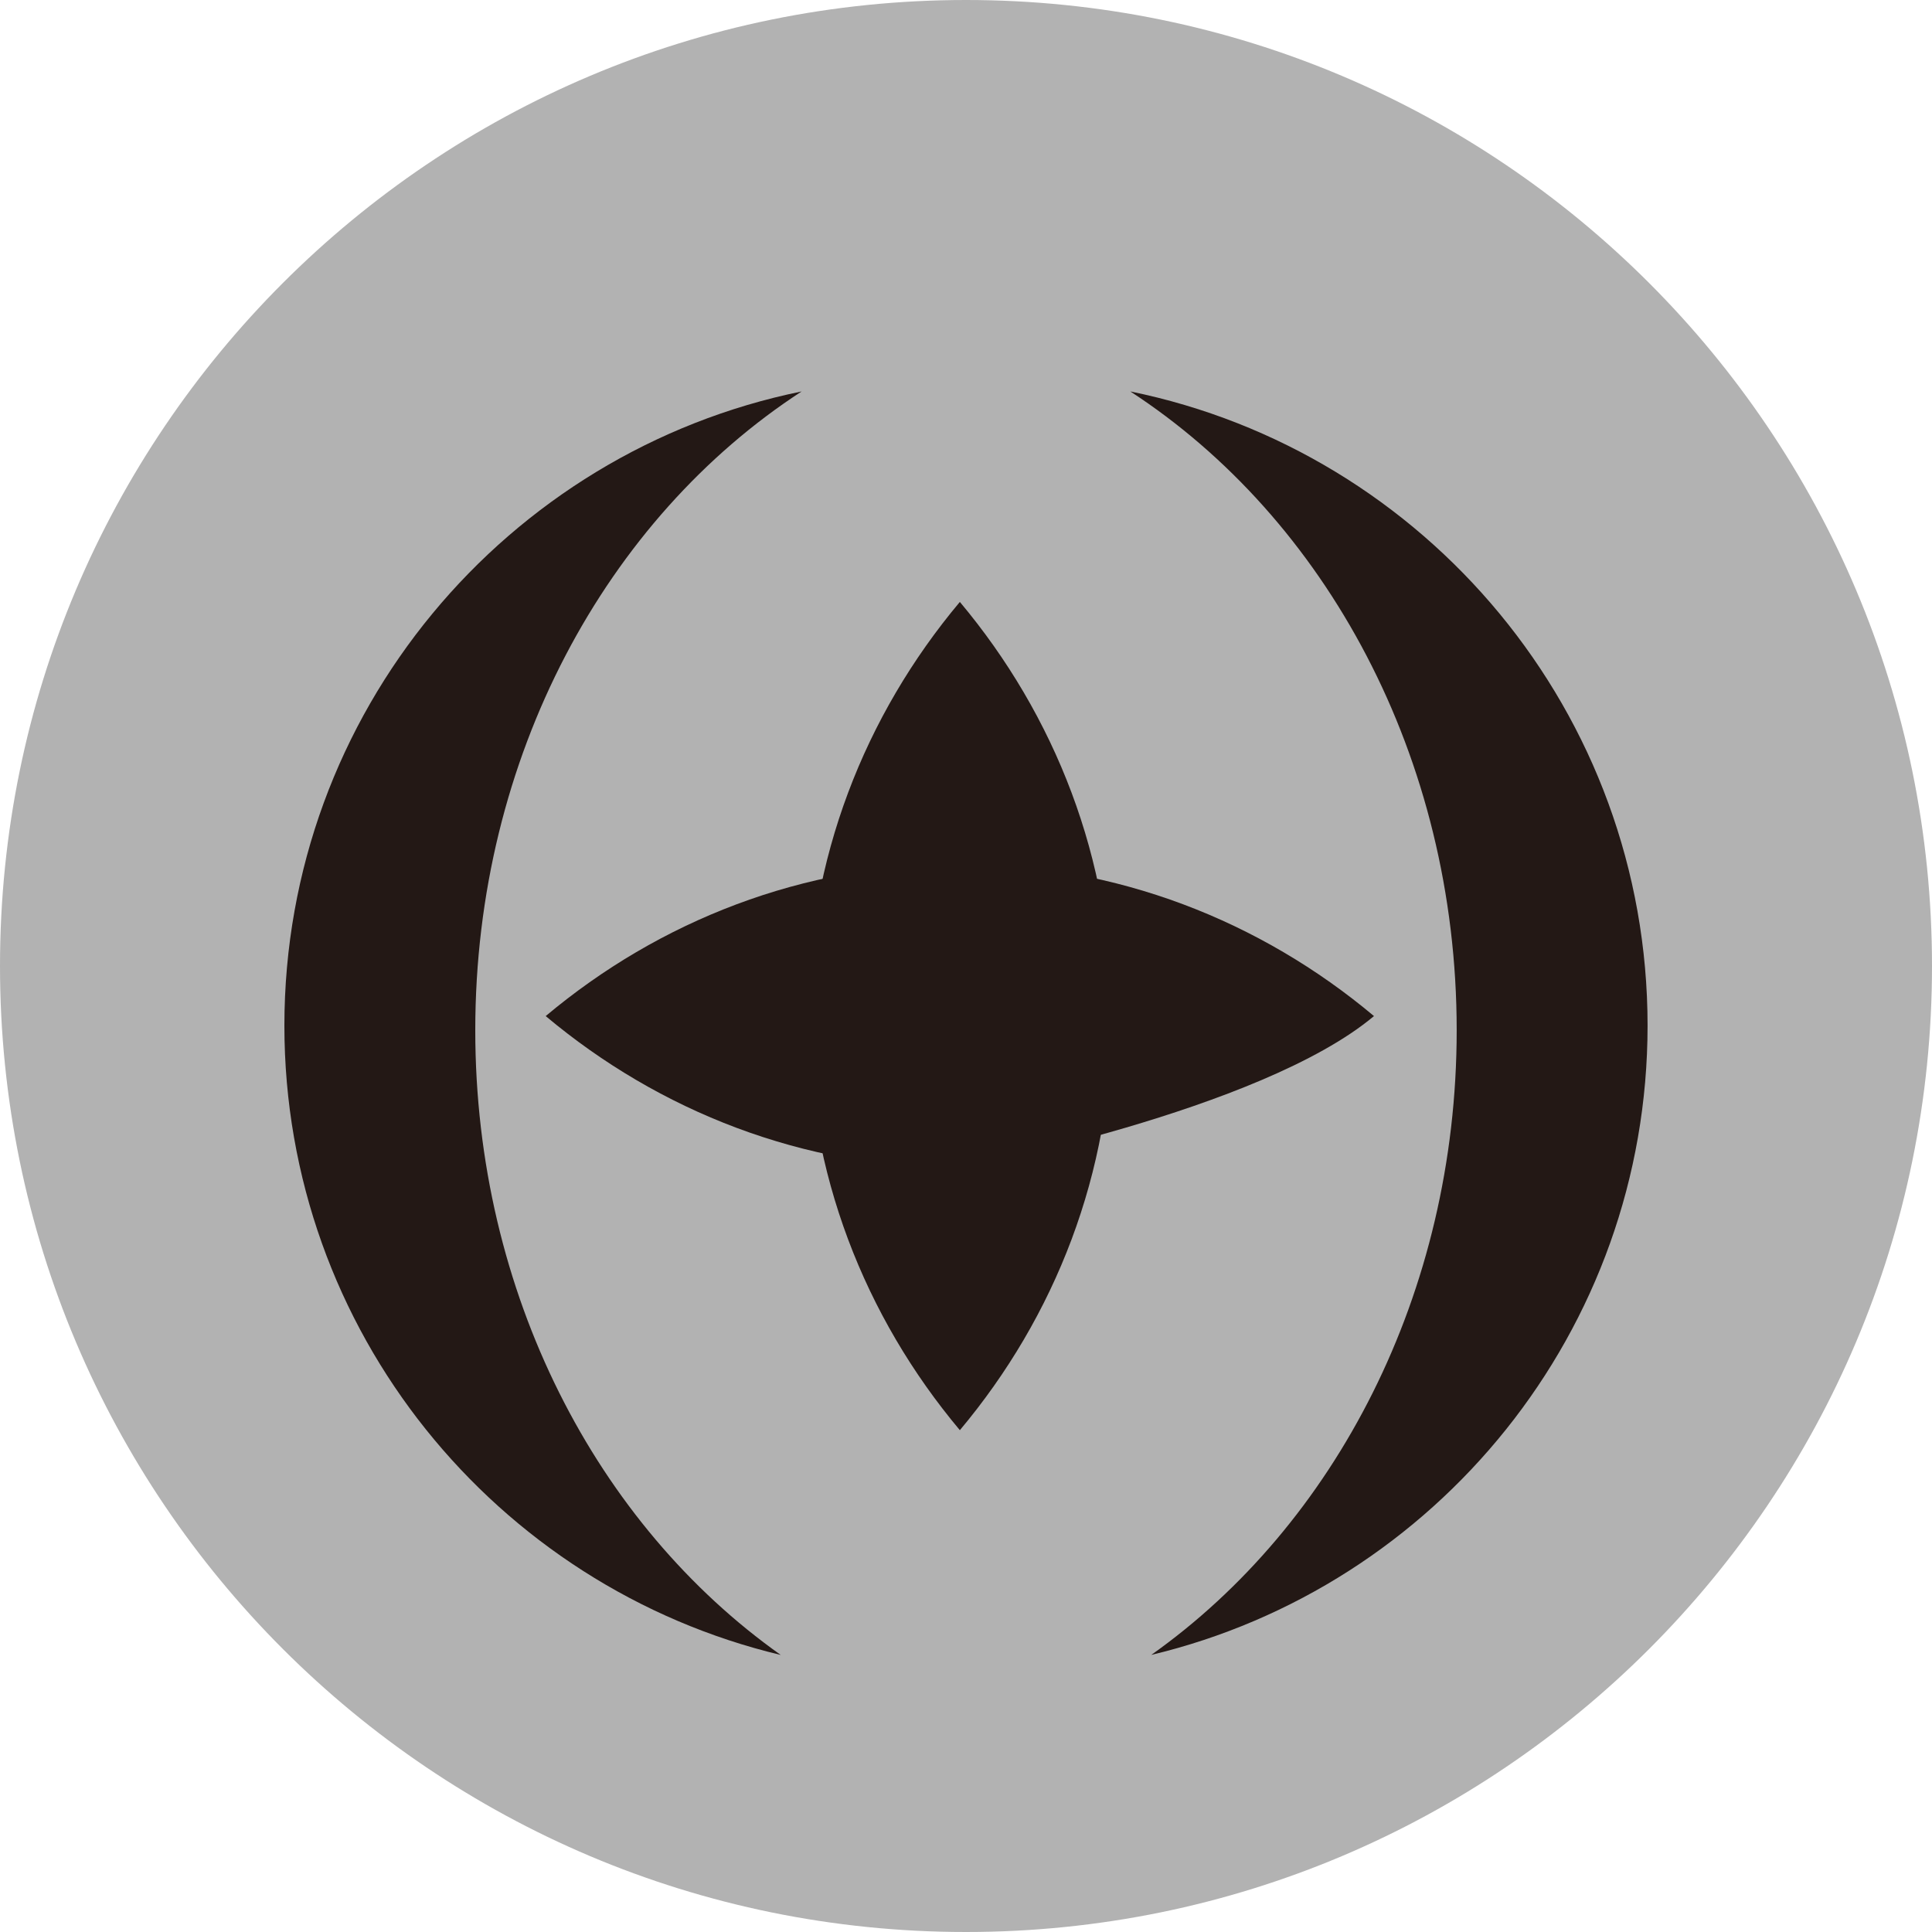
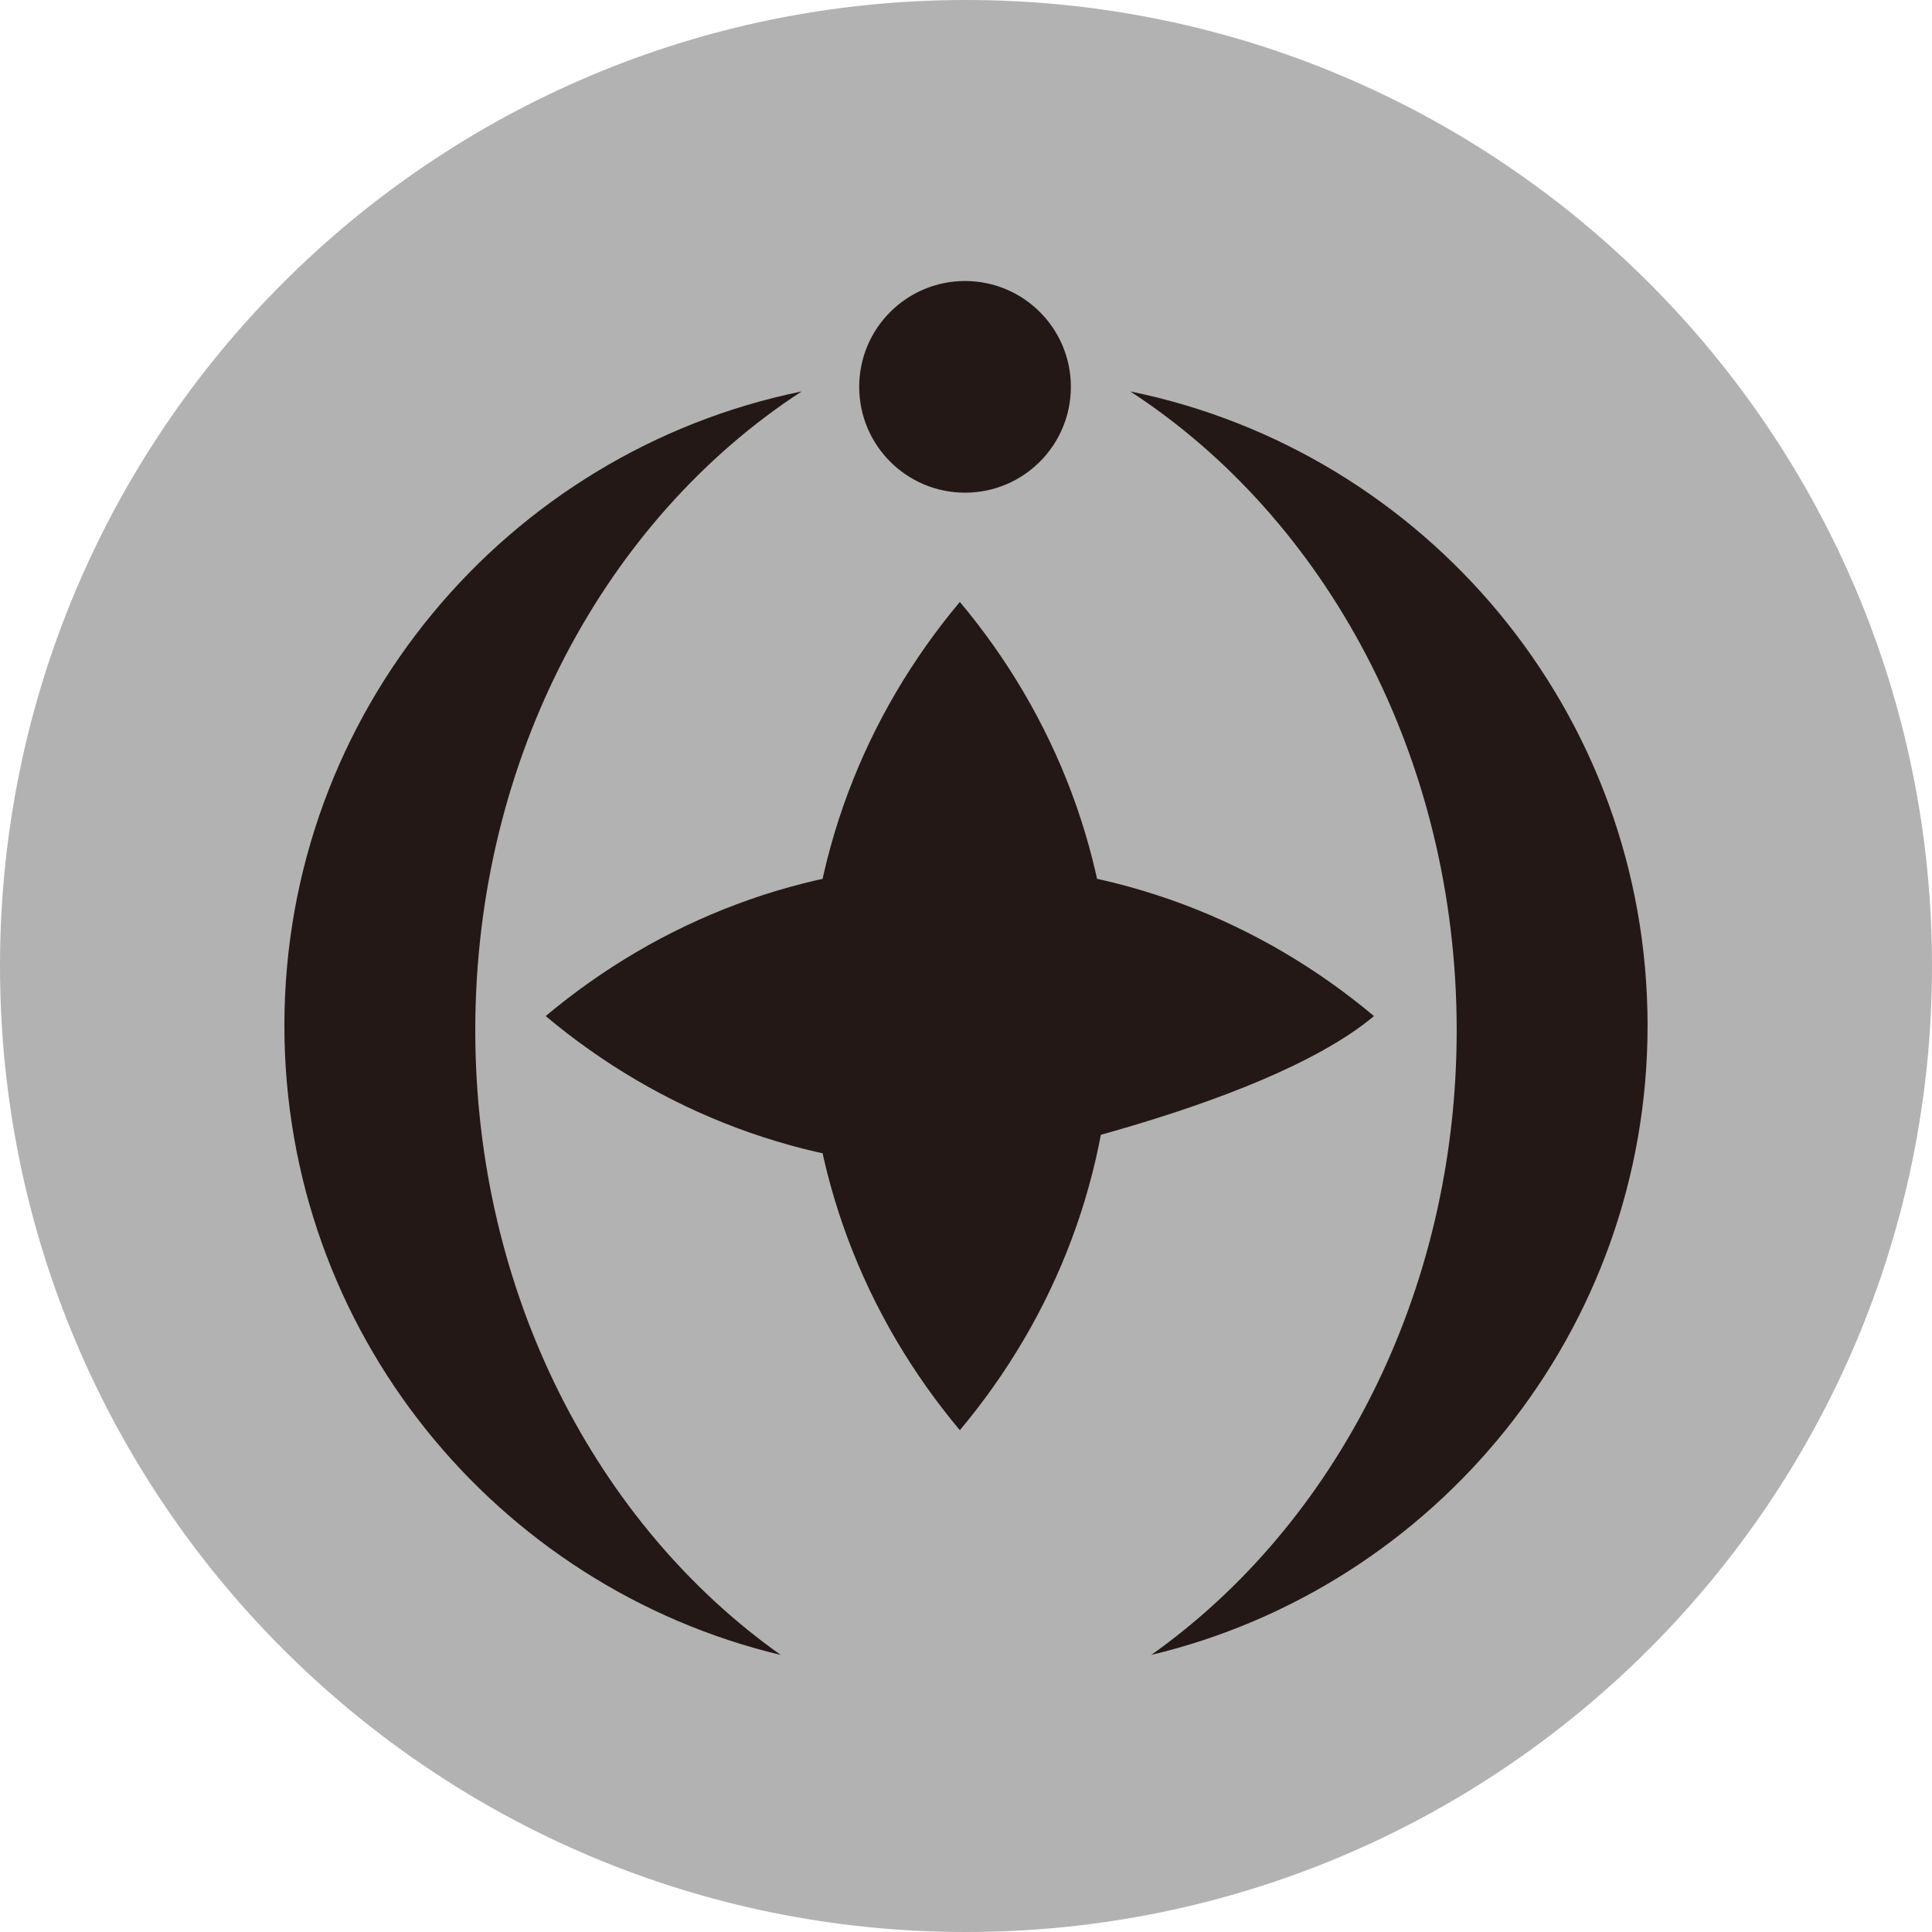
<svg xmlns="http://www.w3.org/2000/svg" version="1.1" id="Ebene_1" x="0px" y="0px" width="100px" height="100px" viewBox="0 0 100 100" enable-background="new 0 0 100 100" xml:space="preserve">
  <circle fill="#B2B2B2" cx="50" cy="50" r="50" />
  <path fill="#231815" d="M24.6,53.326c0-14.16,6.805-26.504,16.893-33.065C26.216,23.375,14.72,36.888,14.72,53.086  c0,15.811,10.959,29.055,25.691,32.574C30.92,78.938,24.6,66.973,24.6,53.326z" />
  <path fill="#231815" d="M75.398,53.324c0-14.157-6.806-26.501-16.894-33.063c15.28,3.114,26.774,16.627,26.774,32.823  c0,15.813-10.959,29.055-25.689,32.574C69.079,78.936,75.398,66.971,75.398,53.324z" />
  <path fill="#231815" d="M41.806,52.592c0,8.113,2.951,15.564,7.876,21.434c4.923-5.868,7.873-13.317,7.873-21.434  c0-8.117-2.949-15.566-7.873-21.436C44.758,37.024,41.806,44.476,41.806,52.592z" />
  <path fill="#231815" d="M49.682,44.716c-8.116,0-15.565,2.952-21.437,7.876c5.869,4.922,13.319,7.875,21.437,7.875  c0.115,0,15.563-2.951,21.435-7.875C65.246,47.667,57.797,44.716,49.682,44.716z" />
-   <circle fill="none" cx="49.95" cy="20.023" r="5.478" />
-   <div style="clear:both;" />
+   <g fill="#231815">
+     <circle visibility="visible" cx="49.95" cy="20.023" r="5.478" />
+   </g>
</svg>
